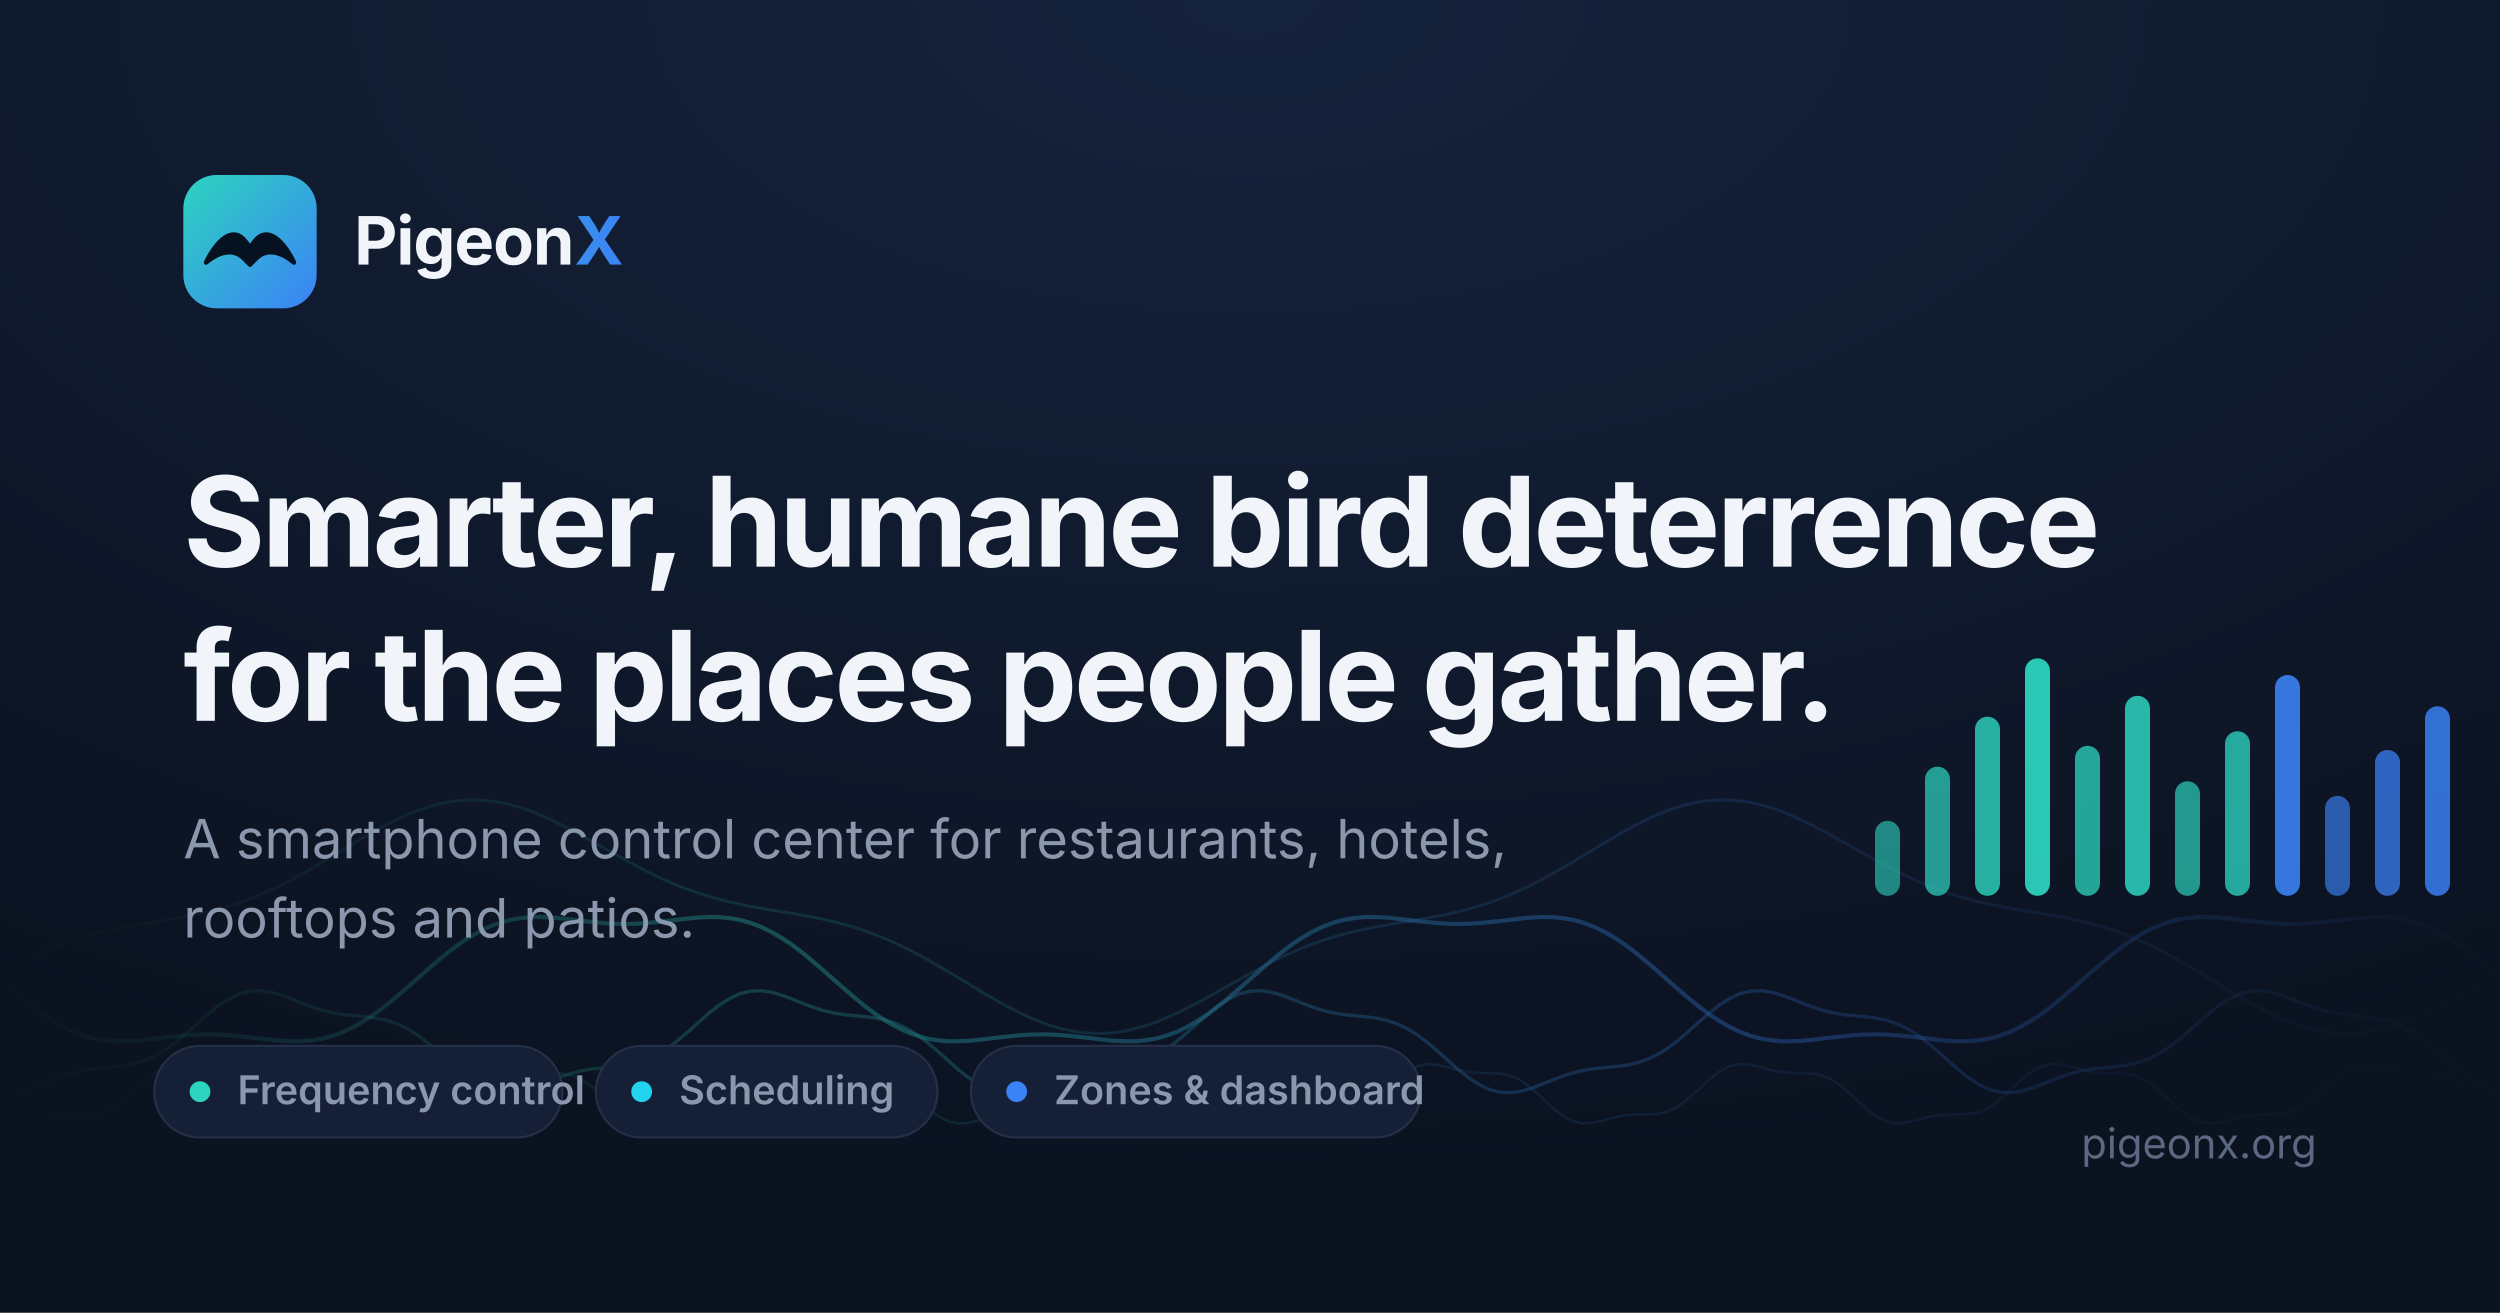
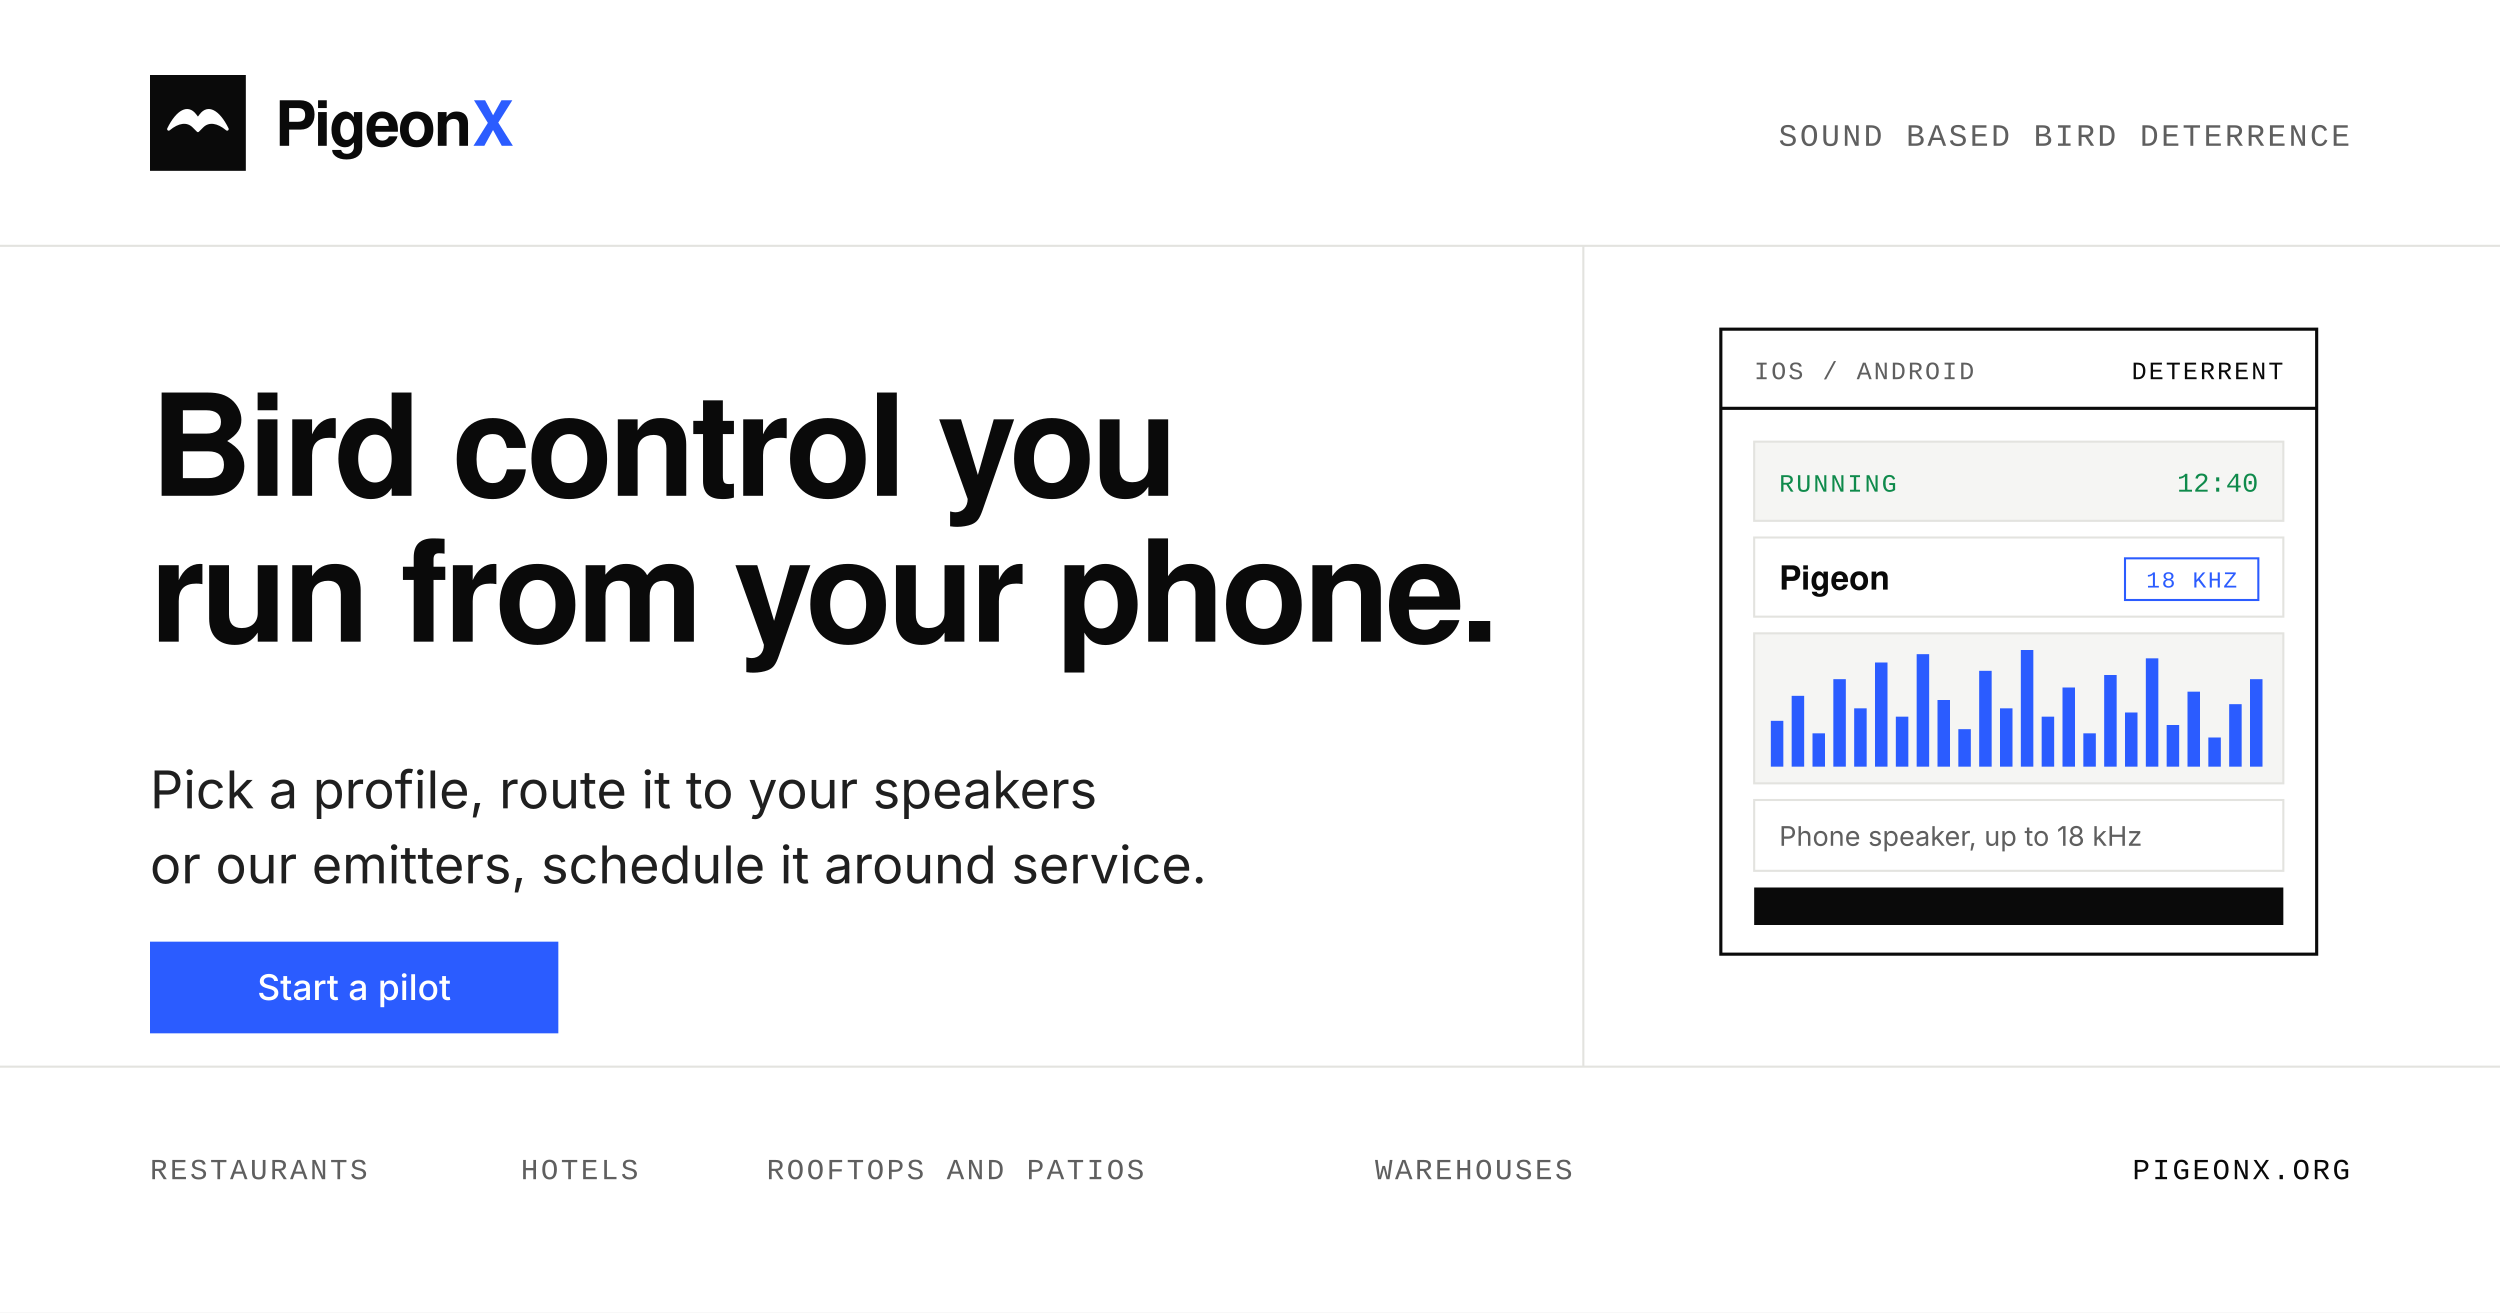
- <svg xmlns="http://www.w3.org/2000/svg" width="1200" height="630" viewBox="0 0 1200 630" font-family="Outfit, Inter, Helvetica, Arial, sans-serif">
-   <defs>
-     <linearGradient id="badge" x1="0" y1="0" x2="1" y2="1">
-       <stop offset="0" stop-color="#2DD4BF" />
-       <stop offset="1" stop-color="#3B82F6" />
-     </linearGradient>
-     <linearGradient id="stroke" x1="0" y1="0" x2="1" y2="0">
-       <stop offset="0" stop-color="#2DD4BF" stop-opacity="0" />
-       <stop offset="0.3" stop-color="#2DD4BF" />
-       <stop offset="0.7" stop-color="#3B82F6" />
-       <stop offset="1" stop-color="#3B82F6" stop-opacity="0" />
-     </linearGradient>
-     <radialGradient id="glow" cx="0.5" cy="0" r="0.9">
-       <stop offset="0" stop-color="#16233D" />
-       <stop offset="1" stop-color="#0B1220" />
-     </radialGradient>
-     <linearGradient id="word" x1="0" y1="0" x2="1" y2="0">
-       <stop offset="0" stop-color="#2DD4BF" />
-       <stop offset="1" stop-color="#3B82F6" />
-     </linearGradient>
-   </defs>
-   <rect width="1200" height="630" fill="#0B1220" />
-   <rect width="1200" height="630" fill="url(#glow)" />
-   <g opacity="0.55">
-     <path d="M0.0 470.0 L5.0 474.4 L10.0 478.7 L15.0 482.8 L20.0 486.6 L25.0 489.9 L30.0 492.8 L35.0 495.2 L40.0 497.1 L45.0 498.5 L50.0 499.3 L55.0 499.8 L60.0 499.8 L65.0 499.6 L70.0 499.1 L75.0 498.5 L80.0 497.9 L85.0 497.4 L90.0 496.9 L95.0 496.6 L100.0 496.5 L105.0 496.6 L110.0 496.9 L115.0 497.4 L120.0 497.9 L125.0 498.5 L130.0 499.1 L135.0 499.6 L140.0 499.8 L145.0 499.8 L150.0 499.3 L155.0 498.5 L160.0 497.1 L165.0 495.2 L170.0 492.8 L175.0 489.9 L180.0 486.6 L185.0 482.8 L190.0 478.7 L195.0 474.4 L200.0 470.0 L205.0 465.6 L210.0 461.3 L215.0 457.2 L220.0 453.4 L225.0 450.1 L230.0 447.2 L235.0 444.8 L240.0 442.9 L245.0 441.5 L250.0 440.7 L255.0 440.2 L260.0 440.2 L265.0 440.4 L270.0 440.9 L275.0 441.5 L280.0 442.1 L285.0 442.6 L290.0 443.1 L295.0 443.4 L300.0 443.5 L305.0 443.4 L310.0 443.1 L315.0 442.6 L320.0 442.1 L325.0 441.5 L330.0 440.9 L335.0 440.4 L340.0 440.2 L345.0 440.2 L350.0 440.7 L355.0 441.5 L360.0 442.9 L365.0 444.8 L370.0 447.2 L375.0 450.1 L380.0 453.4 L385.0 457.2 L390.0 461.3 L395.0 465.6 L400.0 470.0 L405.0 474.4 L410.0 478.7 L415.0 482.8 L420.0 486.6 L425.0 489.9 L430.0 492.8 L435.0 495.2 L440.0 497.1 L445.0 498.5 L450.0 499.3 L455.0 499.8 L460.0 499.8 L465.0 499.6 L470.0 499.1 L475.0 498.5 L480.0 497.9 L485.0 497.4 L490.0 496.9 L495.0 496.6 L500.0 496.5 L505.0 496.6 L510.0 496.9 L515.0 497.4 L520.0 497.9 L525.0 498.5 L530.0 499.1 L535.0 499.6 L540.0 499.8 L545.0 499.8 L550.0 499.3 L555.0 498.5 L560.0 497.1 L565.0 495.2 L570.0 492.8 L575.0 489.9 L580.0 486.6 L585.0 482.8 L590.0 478.7 L595.0 474.4 L600.0 470.0 L605.0 465.6 L610.0 461.3 L615.0 457.2 L620.0 453.4 L625.0 450.1 L630.0 447.2 L635.0 444.8 L640.0 442.9 L645.0 441.5 L650.0 440.7 L655.0 440.2 L660.0 440.2 L665.0 440.4 L670.0 440.9 L675.0 441.5 L680.0 442.1 L685.0 442.6 L690.0 443.1 L695.0 443.4 L700.0 443.5 L705.0 443.4 L710.0 443.1 L715.0 442.6 L720.0 442.1 L725.0 441.5 L730.0 440.9 L735.0 440.4 L740.0 440.2 L745.0 440.2 L750.0 440.7 L755.0 441.5 L760.0 442.9 L765.0 444.8 L770.0 447.2 L775.0 450.1 L780.0 453.4 L785.0 457.2 L790.0 461.3 L795.0 465.6 L800.0 470.0 L805.0 474.4 L810.0 478.7 L815.0 482.8 L820.0 486.6 L825.0 489.9 L830.0 492.8 L835.0 495.2 L840.0 497.1 L845.0 498.5 L850.0 499.3 L855.0 499.8 L860.0 499.8 L865.0 499.6 L870.0 499.1 L875.0 498.5 L880.0 497.9 L885.0 497.4 L890.0 496.9 L895.0 496.6 L900.0 496.5 L905.0 496.6 L910.0 496.9 L915.0 497.4 L920.0 497.9 L925.0 498.5 L930.0 499.1 L935.0 499.6 L940.0 499.8 L945.0 499.8 L950.0 499.3 L955.0 498.5 L960.0 497.1 L965.0 495.2 L970.0 492.8 L975.0 489.9 L980.0 486.6 L985.0 482.8 L990.0 478.7 L995.0 474.4 L1000.0 470.0 L1005.0 465.6 L1010.0 461.3 L1015.0 457.2 L1020.0 453.4 L1025.0 450.1 L1030.0 447.2 L1035.0 444.8 L1040.0 442.9 L1045.0 441.5 L1050.0 440.7 L1055.0 440.2 L1060.0 440.2 L1065.0 440.4 L1070.0 440.9 L1075.0 441.5 L1080.0 442.1 L1085.0 442.6 L1090.0 443.1 L1095.0 443.4 L1100.0 443.5 L1105.0 443.4 L1110.0 443.1 L1115.0 442.6 L1120.0 442.1 L1125.0 441.5 L1130.0 440.9 L1135.0 440.4 L1140.0 440.2 L1145.0 440.2 L1150.0 440.7 L1155.0 441.5 L1160.0 442.9 L1165.0 444.8 L1170.0 447.2 L1175.0 450.1 L1180.0 453.4 L1185.0 457.2 L1190.0 461.3 L1195.0 465.6 L1200.0 470.0" fill="none" stroke="url(#stroke)" stroke-width="2.0" stroke-opacity="0.55" stroke-linecap="round" />
-     <path d="M0.0 524.2 L5.0 524.5 L10.0 523.8 L15.0 522.4 L20.0 520.5 L25.0 518.5 L30.0 516.6 L35.0 515.0 L40.0 513.8 L45.0 513.0 L50.0 512.5 L55.0 512.0 L60.0 511.4 L65.0 510.4 L70.0 508.8 L75.0 506.5 L80.0 503.5 L85.0 499.7 L90.0 495.5 L95.0 491.0 L100.0 486.6 L105.0 482.6 L110.0 479.4 L115.0 477.0 L120.0 475.8 L125.0 475.5 L130.0 476.2 L135.0 477.6 L140.0 479.5 L145.0 481.5 L150.0 483.4 L155.0 485.0 L160.0 486.2 L165.0 487.0 L170.0 487.5 L175.0 488.0 L180.0 488.6 L185.0 489.6 L190.0 491.2 L195.0 493.5 L200.0 496.5 L205.0 500.3 L210.0 504.5 L215.0 509.0 L220.0 513.4 L225.0 517.4 L230.0 520.6 L235.0 523.0 L240.0 524.2 L245.0 524.5 L250.0 523.8 L255.0 522.4 L260.0 520.5 L265.0 518.5 L270.0 516.6 L275.0 515.0 L280.0 513.8 L285.0 513.0 L290.0 512.5 L295.0 512.0 L300.0 511.4 L305.0 510.4 L310.0 508.8 L315.0 506.5 L320.0 503.5 L325.0 499.7 L330.0 495.5 L335.0 491.0 L340.0 486.6 L345.0 482.6 L350.0 479.4 L355.0 477.0 L360.0 475.8 L365.0 475.5 L370.0 476.2 L375.0 477.6 L380.0 479.5 L385.0 481.5 L390.0 483.4 L395.0 485.0 L400.0 486.2 L405.0 487.0 L410.0 487.5 L415.0 488.0 L420.0 488.6 L425.0 489.6 L430.0 491.2 L435.0 493.5 L440.0 496.5 L445.0 500.3 L450.0 504.5 L455.0 509.0 L460.0 513.4 L465.0 517.4 L470.0 520.6 L475.0 523.0 L480.0 524.2 L485.0 524.5 L490.0 523.8 L495.0 522.4 L500.0 520.5 L505.0 518.5 L510.0 516.6 L515.0 515.0 L520.0 513.8 L525.0 513.0 L530.0 512.5 L535.0 512.0 L540.0 511.4 L545.0 510.4 L550.0 508.8 L555.0 506.5 L560.0 503.5 L565.0 499.7 L570.0 495.5 L575.0 491.0 L580.0 486.6 L585.0 482.6 L590.0 479.4 L595.0 477.0 L600.0 475.8 L605.0 475.5 L610.0 476.2 L615.0 477.6 L620.0 479.5 L625.0 481.5 L630.0 483.4 L635.0 485.0 L640.0 486.2 L645.0 487.0 L650.0 487.5 L655.0 488.0 L660.0 488.6 L665.0 489.6 L670.0 491.2 L675.0 493.5 L680.0 496.5 L685.0 500.3 L690.0 504.5 L695.0 509.0 L700.0 513.4 L705.0 517.4 L710.0 520.6 L715.0 523.0 L720.0 524.2 L725.0 524.5 L730.0 523.8 L735.0 522.4 L740.0 520.5 L745.0 518.5 L750.0 516.6 L755.0 515.0 L760.0 513.8 L765.0 513.0 L770.0 512.5 L775.0 512.0 L780.0 511.4 L785.0 510.4 L790.0 508.8 L795.0 506.5 L800.0 503.5 L805.0 499.7 L810.0 495.5 L815.0 491.0 L820.0 486.6 L825.0 482.6 L830.0 479.4 L835.0 477.0 L840.0 475.8 L845.0 475.5 L850.0 476.2 L855.0 477.6 L860.0 479.5 L865.0 481.5 L870.0 483.4 L875.0 485.0 L880.0 486.2 L885.0 487.0 L890.0 487.5 L895.0 488.0 L900.0 488.6 L905.0 489.6 L910.0 491.2 L915.0 493.5 L920.0 496.5 L925.0 500.3 L930.0 504.5 L935.0 509.0 L940.0 513.4 L945.0 517.4 L950.0 520.6 L955.0 523.0 L960.0 524.2 L965.0 524.5 L970.0 523.8 L975.0 522.4 L980.0 520.5 L985.0 518.5 L990.0 516.6 L995.0 515.0 L1000.0 513.8 L1005.0 513.0 L1010.0 512.5 L1015.0 512.0 L1020.0 511.4 L1025.0 510.4 L1030.0 508.8 L1035.0 506.5 L1040.0 503.5 L1045.0 499.7 L1050.0 495.5 L1055.0 491.0 L1060.0 486.6 L1065.0 482.6 L1070.0 479.4 L1075.0 477.0 L1080.0 475.8 L1085.0 475.5 L1090.0 476.2 L1095.0 477.6 L1100.0 479.5 L1105.0 481.5 L1110.0 483.4 L1115.0 485.0 L1120.0 486.2 L1125.0 487.0 L1130.0 487.5 L1135.0 488.0 L1140.0 488.6 L1145.0 489.6 L1150.0 491.2 L1155.0 493.5 L1160.0 496.5 L1165.0 500.3 L1170.0 504.5 L1175.0 509.0 L1180.0 513.4 L1185.0 517.4 L1190.0 520.6 L1195.0 523.0 L1200.0 524.2" fill="none" stroke="url(#stroke)" stroke-width="1.6" stroke-opacity="0.4" stroke-linecap="round" />
-     <path d="M0.0 467.3 L5.0 464.6 L10.0 462.0 L15.0 459.5 L20.0 457.2 L25.0 455.1 L30.0 453.1 L35.0 451.4 L40.0 449.8 L45.0 448.4 L50.0 447.1 L55.0 446.0 L60.0 445.0 L65.0 444.1 L70.0 443.2 L75.0 442.4 L80.0 441.6 L85.0 440.7 L90.0 439.8 L95.0 438.8 L100.0 437.6 L105.0 436.3 L110.0 434.9 L115.0 433.3 L120.0 431.4 L125.0 429.4 L130.0 427.2 L135.0 424.8 L140.0 422.2 L145.0 419.5 L150.0 416.6 L155.0 413.7 L160.0 410.7 L165.0 407.7 L170.0 404.6 L175.0 401.7 L180.0 398.8 L185.0 396.1 L190.0 393.6 L195.0 391.3 L200.0 389.3 L205.0 387.5 L210.0 386.1 L215.0 385.0 L220.0 384.3 L225.0 384.0 L230.0 384.0 L235.0 384.4 L240.0 385.1 L245.0 386.3 L250.0 387.7 L255.0 389.4 L260.0 391.5 L265.0 393.7 L270.0 396.2 L275.0 398.8 L280.0 401.5 L285.0 404.3 L290.0 407.1 L295.0 409.9 L300.0 412.7 L305.0 415.4 L310.0 418.0 L315.0 420.5 L320.0 422.8 L325.0 424.9 L330.0 426.9 L335.0 428.6 L340.0 430.2 L345.0 431.6 L350.0 432.9 L355.0 434.0 L360.0 435.0 L365.0 435.9 L370.0 436.8 L375.0 437.6 L380.0 438.4 L385.0 439.3 L390.0 440.2 L395.0 441.2 L400.0 442.4 L405.0 443.7 L410.0 445.1 L415.0 446.7 L420.0 448.6 L425.0 450.6 L430.0 452.8 L435.0 455.2 L440.0 457.8 L445.0 460.5 L450.0 463.4 L455.0 466.3 L460.0 469.3 L465.0 472.3 L470.0 475.4 L475.0 478.3 L480.0 481.2 L485.0 483.9 L490.0 486.4 L495.0 488.7 L500.0 490.7 L505.0 492.5 L510.0 493.9 L515.0 495.0 L520.0 495.7 L525.0 496.0 L530.0 496.0 L535.0 495.6 L540.0 494.9 L545.0 493.7 L550.0 492.3 L555.0 490.6 L560.0 488.5 L565.0 486.3 L570.0 483.8 L575.0 481.2 L580.0 478.5 L585.0 475.7 L590.0 472.9 L595.0 470.1 L600.0 467.3 L605.0 464.6 L610.0 462.0 L615.0 459.5 L620.0 457.2 L625.0 455.1 L630.0 453.1 L635.0 451.4 L640.0 449.8 L645.0 448.4 L650.0 447.1 L655.0 446.0 L660.0 445.0 L665.0 444.1 L670.0 443.2 L675.0 442.4 L680.0 441.6 L685.0 440.7 L690.0 439.8 L695.0 438.8 L700.0 437.6 L705.0 436.3 L710.0 434.9 L715.0 433.3 L720.0 431.4 L725.0 429.4 L730.0 427.2 L735.0 424.8 L740.0 422.2 L745.0 419.5 L750.0 416.6 L755.0 413.7 L760.0 410.7 L765.0 407.7 L770.0 404.6 L775.0 401.7 L780.0 398.8 L785.0 396.1 L790.0 393.6 L795.0 391.3 L800.0 389.3 L805.0 387.5 L810.0 386.1 L815.0 385.0 L820.0 384.3 L825.0 384.0 L830.0 384.0 L835.0 384.4 L840.0 385.1 L845.0 386.3 L850.0 387.7 L855.0 389.4 L860.0 391.5 L865.0 393.7 L870.0 396.2 L875.0 398.8 L880.0 401.5 L885.0 404.3 L890.0 407.1 L895.0 409.9 L900.0 412.7 L905.0 415.4 L910.0 418.0 L915.0 420.5 L920.0 422.8 L925.0 424.9 L930.0 426.9 L935.0 428.6 L940.0 430.2 L945.0 431.6 L950.0 432.9 L955.0 434.0 L960.0 435.0 L965.0 435.9 L970.0 436.8 L975.0 437.6 L980.0 438.4 L985.0 439.3 L990.0 440.2 L995.0 441.2 L1000.0 442.4 L1005.0 443.7 L1010.0 445.1 L1015.0 446.7 L1020.0 448.6 L1025.0 450.6 L1030.0 452.8 L1035.0 455.2 L1040.0 457.8 L1045.0 460.5 L1050.0 463.4 L1055.0 466.3 L1060.0 469.3 L1065.0 472.3 L1070.0 475.4 L1075.0 478.3 L1080.0 481.2 L1085.0 483.9 L1090.0 486.4 L1095.0 488.7 L1100.0 490.7 L1105.0 492.5 L1110.0 493.9 L1115.0 495.0 L1120.0 495.7 L1125.0 496.0 L1130.0 496.0 L1135.0 495.6 L1140.0 494.9 L1145.0 493.7 L1150.0 492.3 L1155.0 490.6 L1160.0 488.5 L1165.0 486.3 L1170.0 483.8 L1175.0 481.2 L1180.0 478.5 L1185.0 475.7 L1190.0 472.9 L1195.0 470.1 L1200.0 467.3" fill="none" stroke="url(#stroke)" stroke-width="1.4" stroke-opacity="0.26" stroke-linecap="round" />
-     <path d="M0.0 535.5 L5.0 538.2 L10.0 539.3 L15.0 538.9 L20.0 537.7 L25.0 536.3 L30.0 535.4 L35.0 535.0 L40.0 534.9 L45.0 534.7 L50.0 533.7 L55.0 531.4 L60.0 527.7 L65.0 523.2 L70.0 518.5 L75.0 514.5 L80.0 511.8 L85.0 510.7 L90.0 511.1 L95.0 512.3 L100.0 513.7 L105.0 514.6 L110.0 515.0 L115.0 515.1 L120.0 515.3 L125.0 516.3 L130.0 518.6 L135.0 522.3 L140.0 526.8 L145.0 531.5 L150.0 535.5 L155.0 538.2 L160.0 539.3 L165.0 538.9 L170.0 537.7 L175.0 536.3 L180.0 535.4 L185.0 535.0 L190.0 534.9 L195.0 534.7 L200.0 533.7 L205.0 531.4 L210.0 527.7 L215.0 523.2 L220.0 518.5 L225.0 514.5 L230.0 511.8 L235.0 510.7 L240.0 511.1 L245.0 512.3 L250.0 513.7 L255.0 514.6 L260.0 515.0 L265.0 515.1 L270.0 515.3 L275.0 516.3 L280.0 518.6 L285.0 522.3 L290.0 526.8 L295.0 531.5 L300.0 535.5 L305.0 538.2 L310.0 539.3 L315.0 538.9 L320.0 537.7 L325.0 536.3 L330.0 535.4 L335.0 535.0 L340.0 534.9 L345.0 534.7 L350.0 533.7 L355.0 531.4 L360.0 527.7 L365.0 523.2 L370.0 518.5 L375.0 514.5 L380.0 511.8 L385.0 510.7 L390.0 511.1 L395.0 512.3 L400.0 513.7 L405.0 514.6 L410.0 515.0 L415.0 515.1 L420.0 515.3 L425.0 516.3 L430.0 518.6 L435.0 522.3 L440.0 526.8 L445.0 531.5 L450.0 535.5 L455.0 538.2 L460.0 539.3 L465.0 538.9 L470.0 537.7 L475.0 536.3 L480.0 535.4 L485.0 535.0 L490.0 534.9 L495.0 534.7 L500.0 533.7 L505.0 531.4 L510.0 527.7 L515.0 523.2 L520.0 518.5 L525.0 514.5 L530.0 511.8 L535.0 510.7 L540.0 511.1 L545.0 512.3 L550.0 513.7 L555.0 514.6 L560.0 515.0 L565.0 515.1 L570.0 515.3 L575.0 516.3 L580.0 518.6 L585.0 522.3 L590.0 526.8 L595.0 531.5 L600.0 535.5 L605.0 538.2 L610.0 539.3 L615.0 538.9 L620.0 537.7 L625.0 536.3 L630.0 535.4 L635.0 535.0 L640.0 534.9 L645.0 534.7 L650.0 533.7 L655.0 531.4 L660.0 527.7 L665.0 523.2 L670.0 518.5 L675.0 514.5 L680.0 511.8 L685.0 510.7 L690.0 511.1 L695.0 512.3 L700.0 513.7 L705.0 514.6 L710.0 515.0 L715.0 515.1 L720.0 515.3 L725.0 516.3 L730.0 518.6 L735.0 522.3 L740.0 526.8 L745.0 531.5 L750.0 535.5 L755.0 538.2 L760.0 539.3 L765.0 538.9 L770.0 537.7 L775.0 536.3 L780.0 535.4 L785.0 535.0 L790.0 534.9 L795.0 534.7 L800.0 533.7 L805.0 531.4 L810.0 527.7 L815.0 523.2 L820.0 518.5 L825.0 514.5 L830.0 511.8 L835.0 510.7 L840.0 511.1 L845.0 512.3 L850.0 513.7 L855.0 514.6 L860.0 515.0 L865.0 515.1 L870.0 515.3 L875.0 516.3 L880.0 518.6 L885.0 522.3 L890.0 526.8 L895.0 531.5 L900.0 535.5 L905.0 538.2 L910.0 539.3 L915.0 538.9 L920.0 537.7 L925.0 536.3 L930.0 535.4 L935.0 535.0 L940.0 534.9 L945.0 534.7 L950.0 533.7 L955.0 531.4 L960.0 527.7 L965.0 523.2 L970.0 518.5 L975.0 514.5 L980.0 511.8 L985.0 510.7 L990.0 511.1 L995.0 512.3 L1000.0 513.7 L1005.0 514.6 L1010.0 515.0 L1015.0 515.1 L1020.0 515.3 L1025.0 516.3 L1030.0 518.6 L1035.0 522.3 L1040.0 526.8 L1045.0 531.5 L1050.0 535.5 L1055.0 538.2 L1060.0 539.3 L1065.0 538.9 L1070.0 537.7 L1075.0 536.3 L1080.0 535.4 L1085.0 535.0 L1090.0 534.9 L1095.0 534.7 L1100.0 533.7 L1105.0 531.4 L1110.0 527.7 L1115.0 523.2 L1120.0 518.5 L1125.0 514.5 L1130.0 511.8 L1135.0 510.7 L1140.0 511.1 L1145.0 512.3 L1150.0 513.7 L1155.0 514.6 L1160.0 515.0 L1165.0 515.1 L1170.0 515.3 L1175.0 516.3 L1180.0 518.6 L1185.0 522.3 L1190.0 526.8 L1195.0 531.5 L1200.0 535.5" fill="none" stroke="url(#stroke)" stroke-width="1.2" stroke-opacity="0.2" stroke-linecap="round" />
+ <svg xmlns="http://www.w3.org/2000/svg" width="1200" height="630" viewBox="0 0 1200 630">
+   <rect width="1200" height="630" fill="#FFFFFF" />
+   <g stroke="#E3E3DF" stroke-width="1">
+     <path d="M0 118 H1200" />
+     <path d="M0 512 H1200" />
+     <path d="M760 118 V512" />
  </g>
-   <g transform="translate(88 84)">
-     <rect width="64" height="64" rx="16" fill="url(#badge)" />
-     <g transform="translate(8 12) scale(1.5)" fill="#06121F">
-       <path fill-rule="evenodd" d="M1.3 19.6C5.6 10.8 11.2 7.6 15.2 12.9l.8 1.05.8-1.05c4-5.3 9.6-2.1 13.9 6.7.35.75-.5 1.5-1.15.95-4.3-3.6-8.3-4.1-11-1.4l-2.1 2.1c-.25.25-.65.25-.9 0l-2.1-2.1c-2.7-2.7-6.7-2.2-11 1.4-.65.55-1.5-.2-1.15-.95Z" />
+   <rect x="72" y="36" width="46" height="46" fill="#0A0A0A" />
+   <g transform="translate(79 42)" fill="#FFFFFF">
+     <path fill-rule="evenodd" d="M1.3 19.6C5.6 10.8 11.2 7.6 15.2 12.9l.8 1.05.8-1.05c4-5.3 9.6-2.1 13.9 6.7.35.75-.5 1.5-1.15.95-4.3-3.6-8.3-4.1-11-1.4l-2.1 2.1c-.25.25-.65.25-.9 0l-2.1-2.1c-2.7-2.7-6.7-2.2-11 1.4-.65.55-1.5-.2-1.15-.95Z" />
+   </g>
+   <text x="132" y="70" font-family="Inter Tight, Helvetica Neue, Helvetica, Arial, sans-serif" font-size="30" font-weight="700" letter-spacing="-1" fill="#0A0A0A">Pigeon<tspan fill="#2B5CFF">X</tspan>
+   </text>
+   <text x="1128" y="70" text-anchor="end" font-family="JetBrains Mono, Menlo, Courier New, monospace" font-size="15" font-weight="500" letter-spacing="1.2" fill="#5F5F5F">SOUND BASED BIRD DETERRENCE</text>
+   <g font-family="Inter Tight, Helvetica Neue, Helvetica, Arial, sans-serif" font-size="68" font-weight="700" letter-spacing="-2" fill="#0A0A0A">
+     <text x="72" y="238">Bird control you</text>
+     <text x="72" y="308">run from your phone.</text>
+   </g>
+   <text x="72" y="388" font-family="Inter, Helvetica Neue, Helvetica, Arial, sans-serif" font-size="25" fill="#1F1F1F">Pick a profile, route it to your speakers</text>
+   <text x="72" y="424" font-family="Inter, Helvetica Neue, Helvetica, Arial, sans-serif" font-size="25" fill="#1F1F1F">or our emitters, schedule it around service.</text>
+   <rect x="72" y="452" width="196" height="44" fill="#2B5CFF" />
+   <text x="170" y="480" text-anchor="middle" font-family="Inter, Helvetica Neue, Helvetica, Arial, sans-serif" font-size="17" font-weight="500" fill="#FFFFFF">Start a pilot</text>
+   <g>
+     <rect x="826" y="158" width="286" height="300" fill="#FFFFFF" stroke="#0A0A0A" stroke-width="1.5" />
+     <path d="M826 196 H1112" stroke="#0A0A0A" stroke-width="1.5" />
+     <text x="842" y="182" font-family="JetBrains Mono, Menlo, Courier New, monospace" font-size="12" font-weight="500" letter-spacing="1" fill="#5F5F5F">IOS / ANDROID</text>
+     <text x="1096" y="182" text-anchor="end" font-family="JetBrains Mono, Menlo, Courier New, monospace" font-size="12" font-weight="500" letter-spacing="1" fill="#0A0A0A">DETERRENT</text>
+     <rect x="842" y="212" width="254" height="38" fill="#F5F5F3" stroke="#E3E3DF" stroke-width="1" />
+     <text x="854" y="236" font-family="JetBrains Mono, Menlo, Courier New, monospace" font-size="12" font-weight="500" letter-spacing="1" fill="#0F8A4B">RUNNING</text>
+     <text x="1084" y="236" text-anchor="end" font-family="JetBrains Mono, Menlo, Courier New, monospace" font-size="13" font-weight="500" fill="#0F8A4B">12:40</text>
+     <rect x="842" y="258" width="254" height="38" fill="#FFFFFF" stroke="#E3E3DF" stroke-width="1" />
+     <text x="854" y="283" font-family="Inter Tight, Helvetica Neue, Helvetica, Arial, sans-serif" font-size="16" font-weight="600" fill="#0A0A0A">Pigeon</text>
+     <rect x="1020" y="268" width="64" height="20" fill="#FFFFFF" stroke="#2B5CFF" stroke-width="1" />
+     <text x="1052" y="282" text-anchor="middle" font-family="JetBrains Mono, Menlo, Courier New, monospace" font-size="11" font-weight="500" letter-spacing="0.8" fill="#2B5CFF">18 KHZ</text>
+     <rect x="842" y="304" width="254" height="72" fill="#F5F5F3" stroke="#E3E3DF" stroke-width="1" />
+     <g fill="#2B5CFF">
+       <rect x="850" y="346" width="6" height="22" />
+       <rect x="860" y="334" width="6" height="34" />
+       <rect x="870" y="352" width="6" height="16" />
+       <rect x="880" y="326" width="6" height="42" />
+       <rect x="890" y="340" width="6" height="28" />
+       <rect x="900" y="318" width="6" height="50" />
+       <rect x="910" y="344" width="6" height="24" />
+       <rect x="920" y="314" width="6" height="54" />
+       <rect x="930" y="336" width="6" height="32" />
+       <rect x="940" y="350" width="6" height="18" />
+       <rect x="950" y="322" width="6" height="46" />
+       <rect x="960" y="340" width="6" height="28" />
+       <rect x="970" y="312" width="6" height="56" />
+       <rect x="980" y="344" width="6" height="24" />
+       <rect x="990" y="330" width="6" height="38" />
+       <rect x="1000" y="352" width="6" height="16" />
+       <rect x="1010" y="324" width="6" height="44" />
+       <rect x="1020" y="342" width="6" height="26" />
+       <rect x="1030" y="316" width="6" height="52" />
+       <rect x="1040" y="348" width="6" height="20" />
+       <rect x="1050" y="332" width="6" height="36" />
+       <rect x="1060" y="354" width="6" height="14" />
+       <rect x="1070" y="338" width="6" height="30" />
+       <rect x="1080" y="326" width="6" height="42" />
    </g>
-     <text x="82" y="43" font-size="32" font-weight="700" fill="#F1F5F9" letter-spacing="-0.5">Pigeon<tspan fill="url(#word)">X</tspan>
-     </text>
+     <rect x="842" y="384" width="254" height="34" fill="#FFFFFF" stroke="#E3E3DF" stroke-width="1" />
+     <text x="854" y="406" font-family="Inter, Helvetica Neue, Helvetica, Arial, sans-serif" font-size="13" fill="#5F5F5F">Phone speaker, up to 18 kHz</text>
+     <rect x="842" y="426" width="254" height="18" fill="#0A0A0A" />
  </g>
-   <text x="88" y="272" font-size="60" font-weight="700" fill="#F1F5F9" letter-spacing="-1.6">Smarter, humane bird deterrence</text>
-   <text x="88" y="346" font-size="60" font-weight="700" fill="#F1F5F9" letter-spacing="-1.6">for the places people gather.</text>
-   <text x="88" y="412" font-size="26" font-weight="400" font-family="Inter, Helvetica, Arial, sans-serif" fill="#8B97AD">A smartphone control center for restaurants, hotels,</text>
-   <text x="88" y="450" font-size="26" font-weight="400" font-family="Inter, Helvetica, Arial, sans-serif" fill="#8B97AD">rooftops and patios.</text>
-   <rect x="900" y="394" width="12" height="36" rx="6" fill="#2DD4BF" opacity="0.60" />
-   <rect x="924" y="368" width="12" height="62" rx="6" fill="#2DD4BF" opacity="0.71" />
-   <rect x="948" y="344" width="12" height="86" rx="6" fill="#2DD4BF" opacity="0.81" />
-   <rect x="972" y="316" width="12" height="114" rx="6" fill="#2DD4BF" opacity="0.93" />
-   <rect x="996" y="358" width="12" height="72" rx="6" fill="#2DD4BF" opacity="0.75" />
-   <rect x="1020" y="334" width="12" height="96" rx="6" fill="#2DD4BF" opacity="0.85" />
-   <rect x="1044" y="375" width="12" height="55" rx="6" fill="#2DD4BF" opacity="0.68" />
-   <rect x="1068" y="351" width="12" height="79" rx="6" fill="#2DD4BF" opacity="0.78" />
-   <rect x="1092" y="324" width="12" height="106" rx="6" fill="#3B82F6" opacity="0.89" />
-   <rect x="1116" y="382" width="12" height="48" rx="6" fill="#3B82F6" opacity="0.65" />
-   <rect x="1140" y="360" width="12" height="70" rx="6" fill="#3B82F6" opacity="0.74" />
-   <rect x="1164" y="339" width="12" height="91" rx="6" fill="#3B82F6" opacity="0.83" />
-   <g font-family="Inter, Helvetica, Arial, sans-serif" font-size="19" font-weight="600" fill="#8B97AD">
-     <g transform="translate(88 528)">
-       <rect x="-14" y="-26" width="196" height="44" rx="22" fill="#151F36" stroke="#243049" />
-       <circle cx="8" cy="-4" r="5" fill="#2DD4BF" />
-       <text x="26" y="2">Frequency control</text>
-     </g>
-     <g transform="translate(300 528)">
-       <rect x="-14" y="-26" width="164" height="44" rx="22" fill="#151F36" stroke="#243049" />
-       <circle cx="8" cy="-4" r="5" fill="#22D3EE" />
-       <text x="26" y="2">Scheduling</text>
-     </g>
-     <g transform="translate(480 528)">
-       <rect x="-14" y="-26" width="216" height="44" rx="22" fill="#151F36" stroke="#243049" />
-       <circle cx="8" cy="-4" r="5" fill="#3B82F6" />
-       <text x="26" y="2">Zones &amp; dashboard</text>
-     </g>
+   <g font-family="JetBrains Mono, Menlo, Courier New, monospace" font-size="14" font-weight="500" letter-spacing="1.2" fill="#5F5F5F">
+     <text x="72" y="566">RESTAURANTS</text>
+     <text x="250" y="566">HOTELS</text>
+     <text x="368" y="566">ROOFTOPS AND PATIOS</text>
+     <text x="660" y="566">WAREHOUSES</text>
+     <text x="1128" y="566" text-anchor="end" fill="#0A0A0A">PIGEONX.ORG</text>
  </g>
-   <text x="1112" y="556" text-anchor="end" font-family="Inter, Helvetica, Arial, sans-serif" font-size="20" fill="#5B6881">pigeonx.org</text>
</svg>
